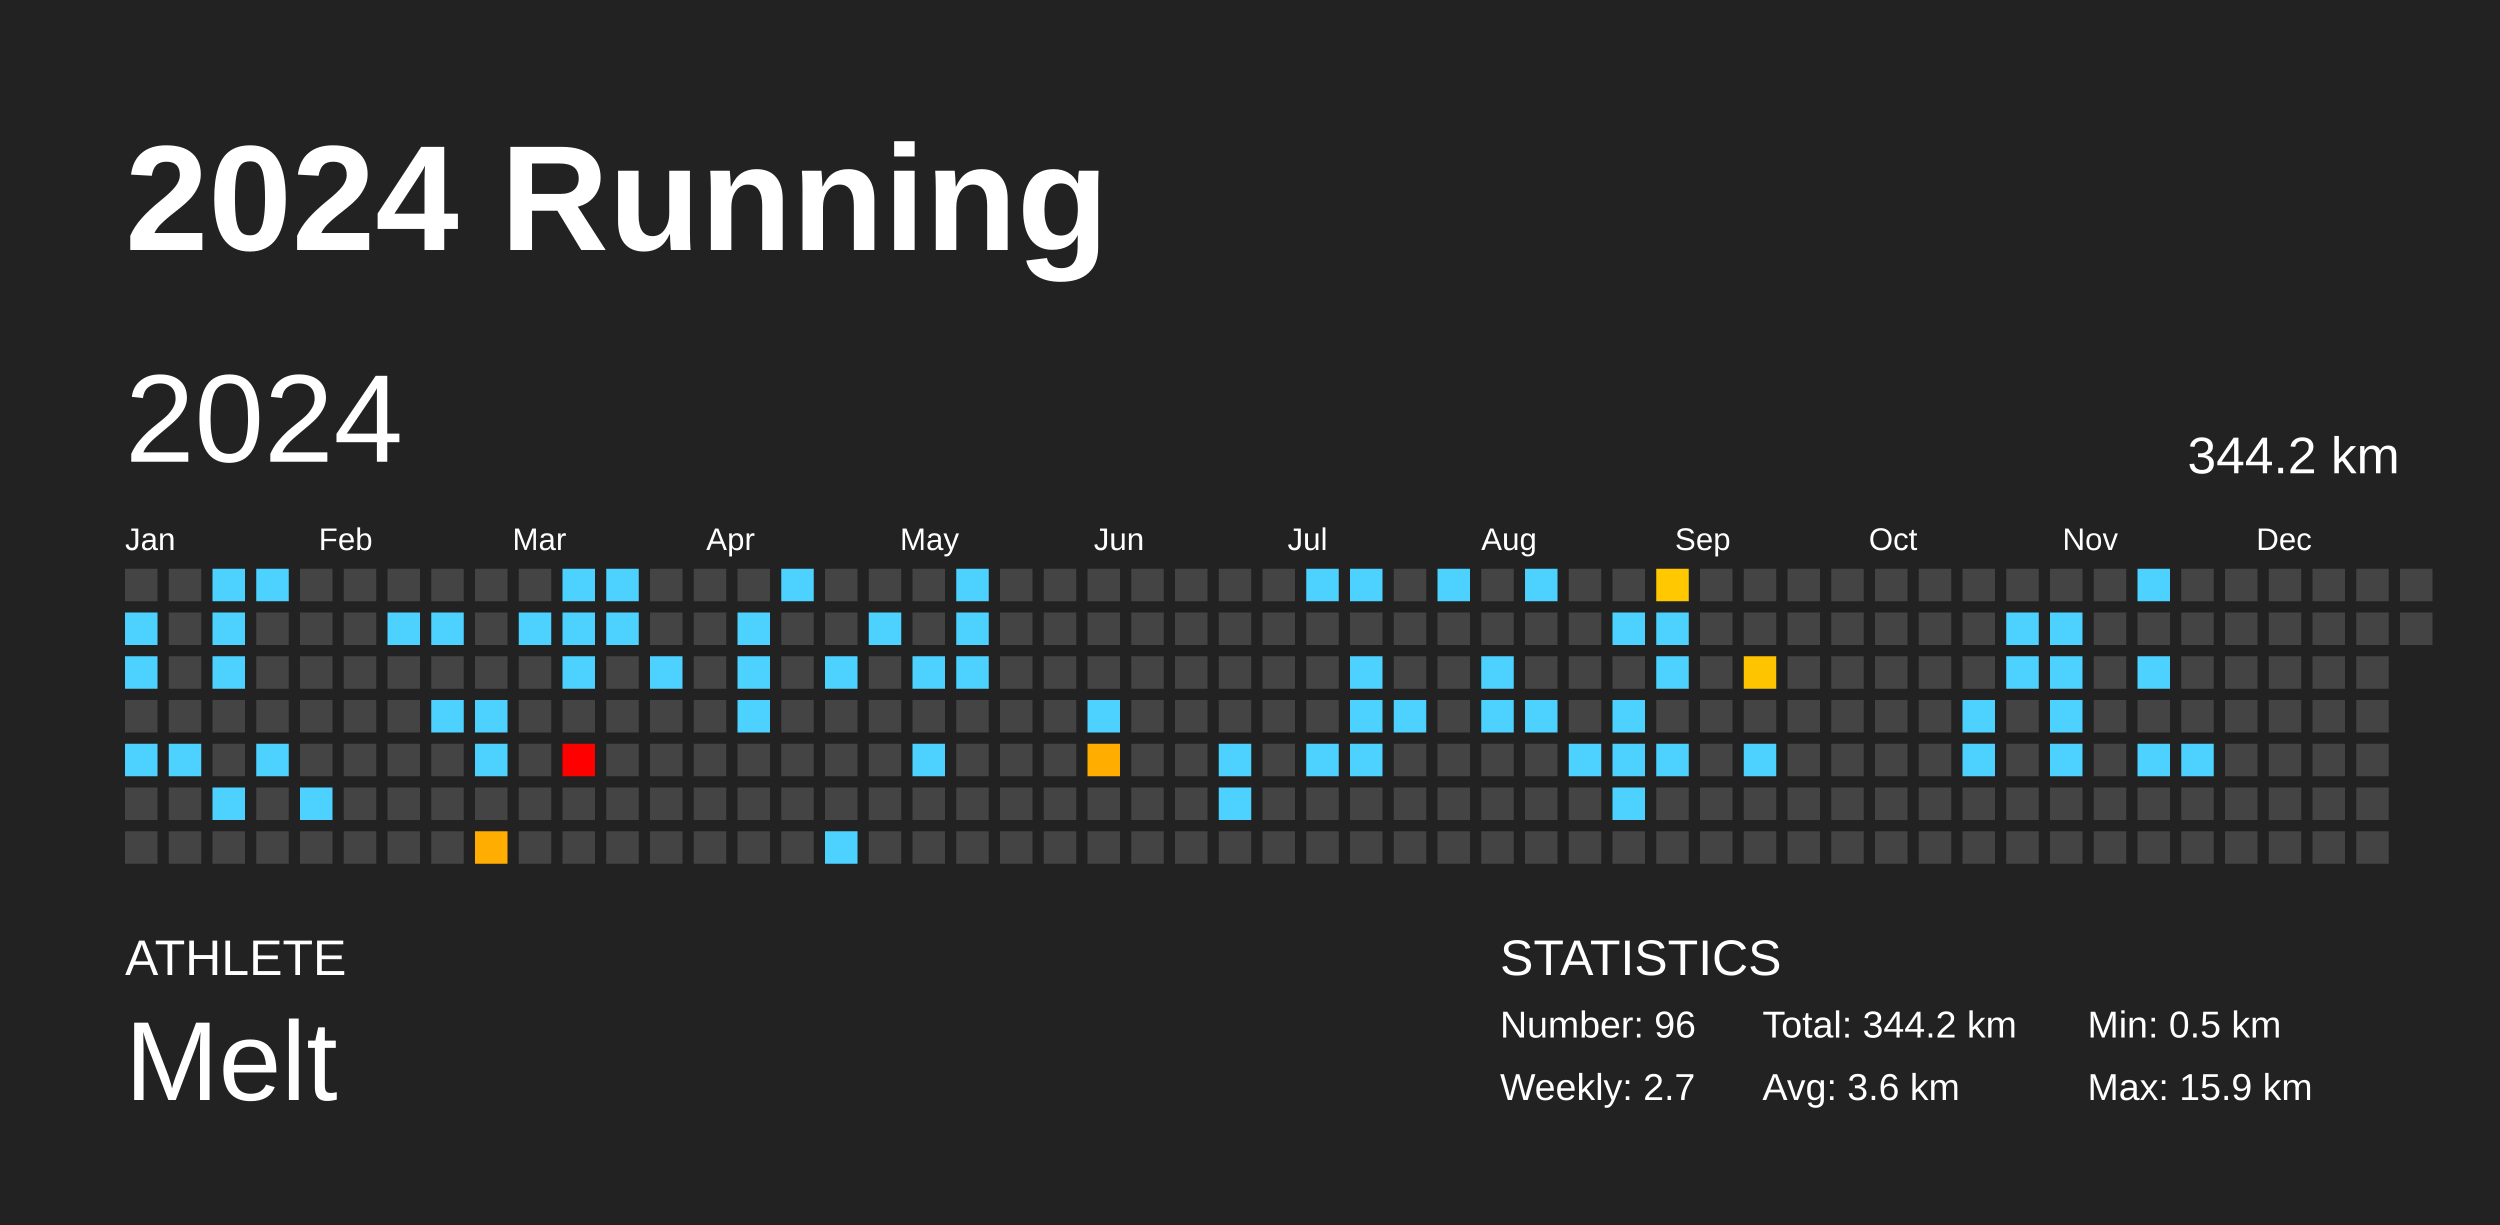
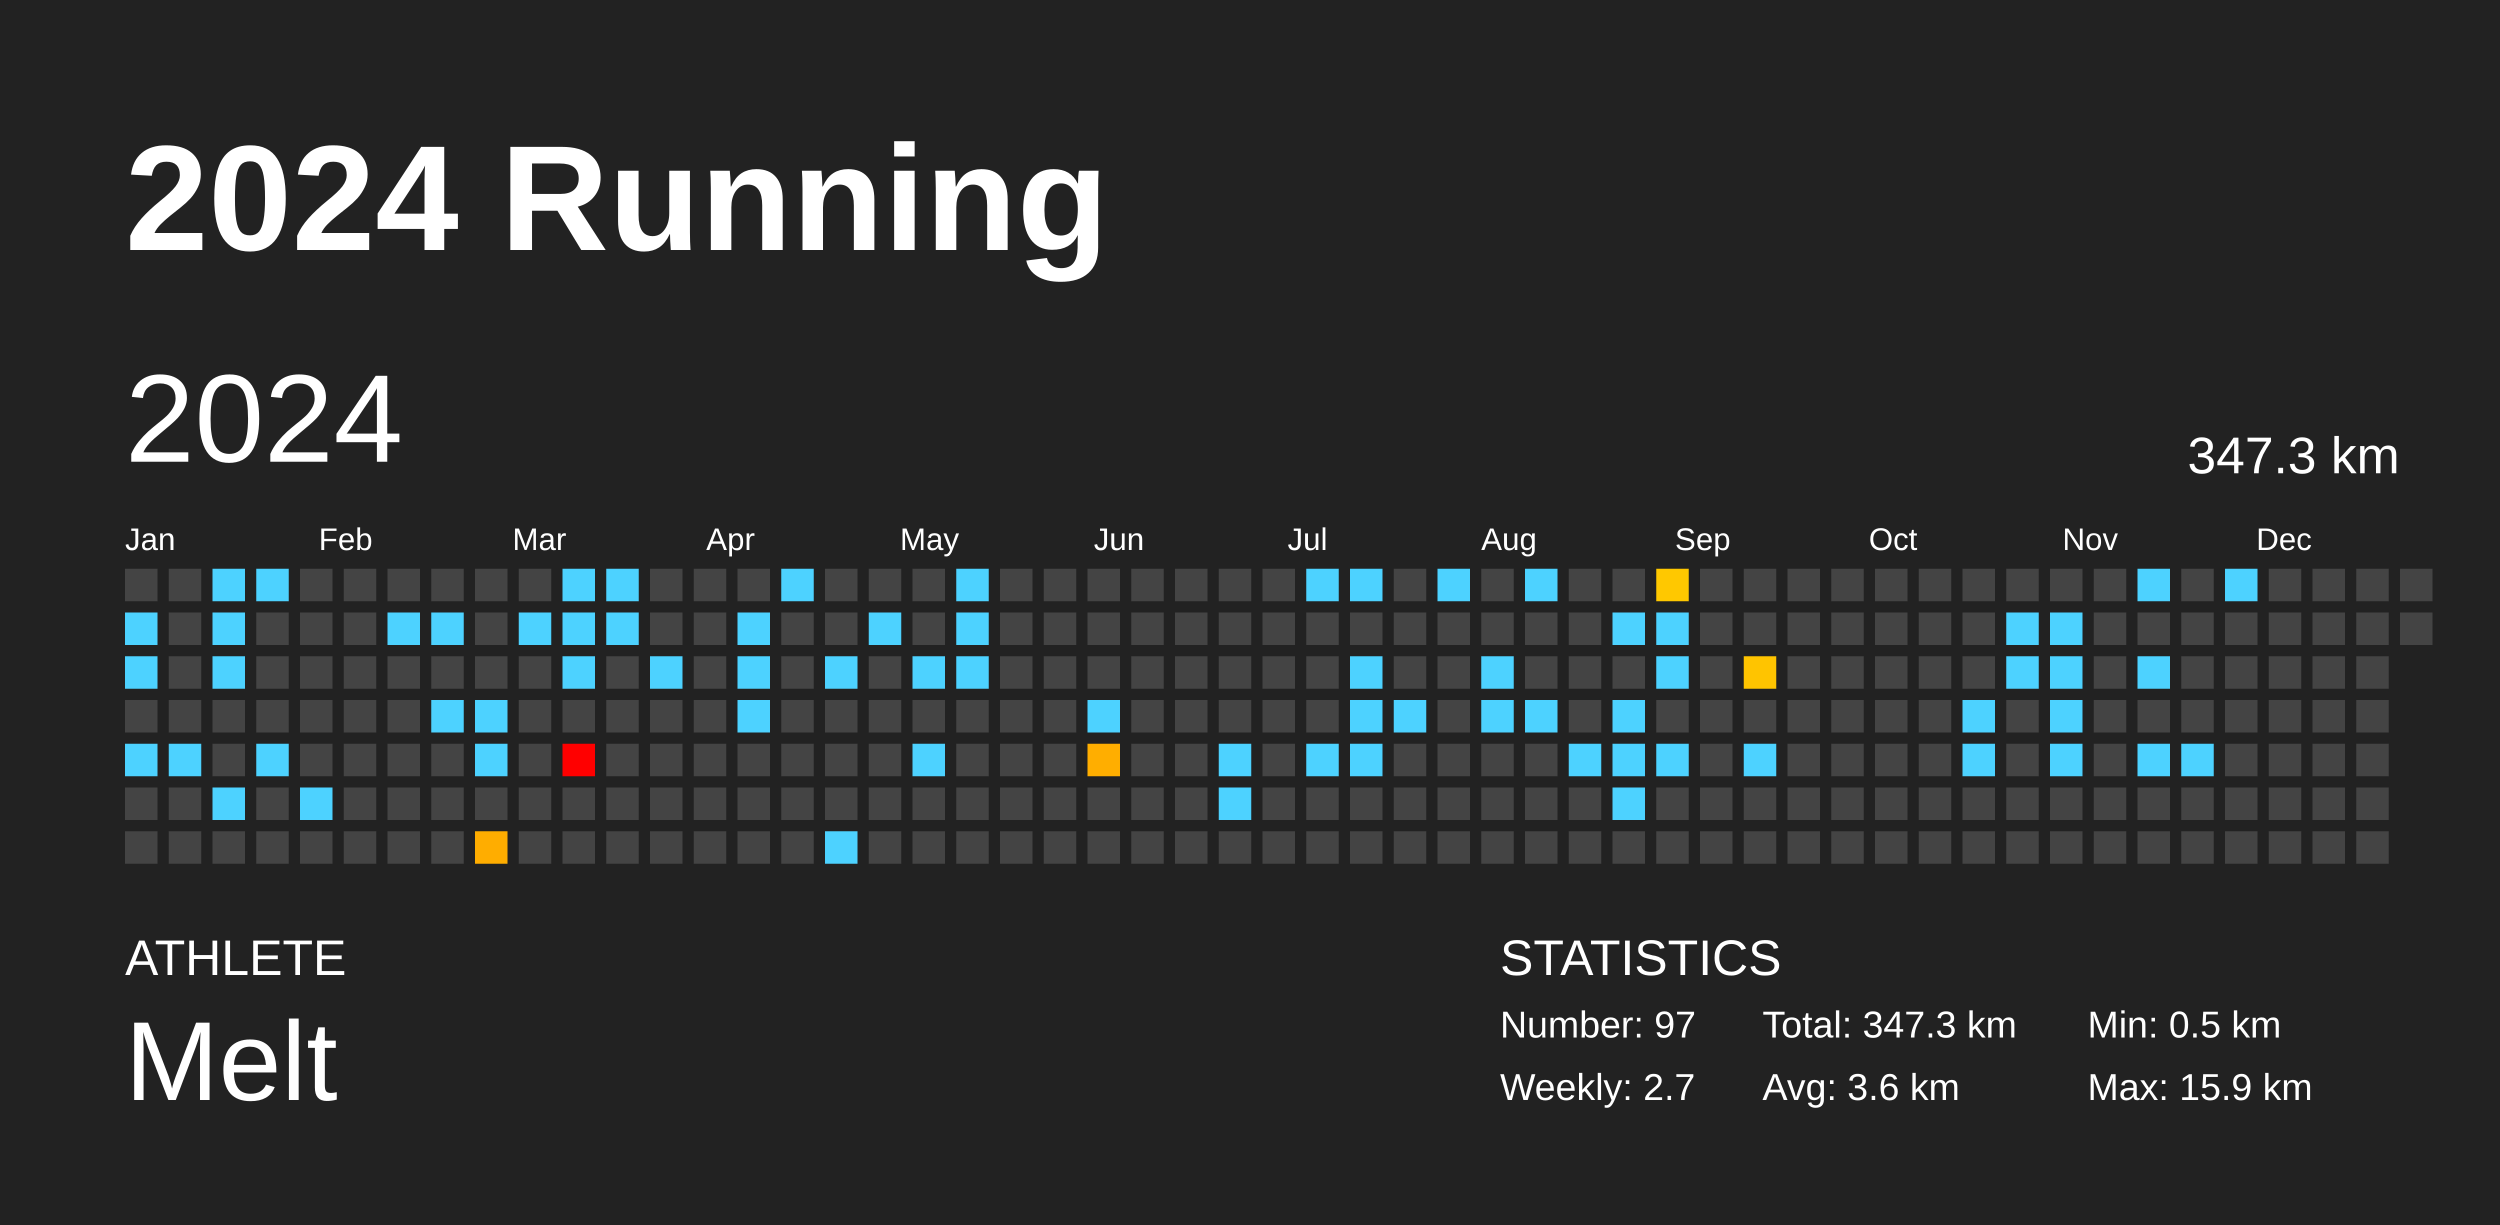
<svg xmlns="http://www.w3.org/2000/svg" baseProfile="full" height="98mm" version="1.1" viewBox="0,0,200,98" width="200mm">
  <defs />
  <rect fill="#222222" height="98" width="200" x="0" y="0" />
  <text fill="#FFFFFF" style="font-size:12px; font-family:Arial; font-weight:bold;" x="10" y="20">2024 Running</text>
  <text fill="#FFFFFF" style="font-size:4px; font-family:Arial" x="10" y="78">ATHLETE</text>
  <text fill="#FFFFFF" style="font-size:9px; font-family:Arial" x="10" y="88">Melt</text>
  <text fill="#FFFFFF" style="font-size:4px; font-family:Arial" x="120" y="78">STATISTICS</text>
-   <text fill="#FFFFFF" style="font-size:3px; font-family:Arial" x="120" y="83">Number: 96</text>
+   <text fill="#FFFFFF" style="font-size:3px; font-family:Arial" x="120" y="83">Number: 97</text>
  <text fill="#FFFFFF" style="font-size:3px; font-family:Arial" x="120" y="88">Weekly: 2.7</text>
-   <text fill="#FFFFFF" style="font-size:3px; font-family:Arial" x="141" y="83">Total: 344.2 km</text>
+   <text fill="#FFFFFF" style="font-size:3px; font-family:Arial" x="141" y="83">Total: 347.3 km</text>
  <text fill="#FFFFFF" style="font-size:3px; font-family:Arial" x="141" y="88">Avg: 3.6 km</text>
  <text fill="#FFFFFF" style="font-size:3px; font-family:Arial" x="167" y="83">Min: 0.5 km</text>
  <text fill="#FFFFFF" style="font-size:3px; font-family:Arial" x="167" y="88">Max: 15.9 km</text>
  <text dominant-baseline="hanging" fill="#FFFFFF" style="font-size:10.0px; font-family:Arial;" x="10" y="30">2024</text>
-   <text dominant-baseline="hanging" fill="#FFFFFF" style="font-size:4.125px; font-family:Arial;" x="175" y="35">344.2 km</text>
+   <text dominant-baseline="hanging" fill="#FFFFFF" style="font-size:4.125px; font-family:Arial;" x="175" y="35">347.3 km</text>
  <text fill="#FFFFFF" style="font-size:2.5px; font-family:Arial" x="10.0" y="44">Jan</text>
  <text fill="#FFFFFF" style="font-size:2.5px; font-family:Arial" x="25.5" y="44">Feb</text>
  <text fill="#FFFFFF" style="font-size:2.5px; font-family:Arial" x="41.0" y="44">Mar</text>
  <text fill="#FFFFFF" style="font-size:2.5px; font-family:Arial" x="56.5" y="44">Apr</text>
  <text fill="#FFFFFF" style="font-size:2.5px; font-family:Arial" x="72.0" y="44">May</text>
  <text fill="#FFFFFF" style="font-size:2.5px; font-family:Arial" x="87.5" y="44">Jun</text>
  <text fill="#FFFFFF" style="font-size:2.5px; font-family:Arial" x="103.0" y="44">Jul</text>
  <text fill="#FFFFFF" style="font-size:2.5px; font-family:Arial" x="118.5" y="44">Aug</text>
  <text fill="#FFFFFF" style="font-size:2.5px; font-family:Arial" x="134.0" y="44">Sep</text>
  <text fill="#FFFFFF" style="font-size:2.5px; font-family:Arial" x="149.5" y="44">Oct</text>
  <text fill="#FFFFFF" style="font-size:2.5px; font-family:Arial" x="165.0" y="44">Nov</text>
  <text fill="#FFFFFF" style="font-size:2.5px; font-family:Arial" x="180.5" y="44">Dec</text>
  <rect fill="#444444" height="2.6" width="2.6" x="10.0" y="45.5" />
  <rect fill="#4dd2ff" height="2.6" width="2.6" x="10.0" y="49.0" />
  <rect fill="#4dd2ff" height="2.6" width="2.6" x="10.0" y="52.5" />
  <rect fill="#444444" height="2.6" width="2.6" x="10.0" y="56.0" />
  <rect fill="#4dd2ff" height="2.6" width="2.6" x="10.0" y="59.5" />
  <rect fill="#444444" height="2.6" width="2.6" x="10.0" y="63.0" />
  <rect fill="#444444" height="2.6" width="2.6" x="10.0" y="66.5" />
  <rect fill="#444444" height="2.6" width="2.6" x="13.5" y="45.5" />
  <rect fill="#444444" height="2.6" width="2.6" x="13.5" y="49.0" />
  <rect fill="#444444" height="2.6" width="2.6" x="13.5" y="52.5" />
  <rect fill="#444444" height="2.6" width="2.6" x="13.5" y="56.0" />
  <rect fill="#4dd2ff" height="2.6" width="2.6" x="13.5" y="59.5" />
  <rect fill="#444444" height="2.6" width="2.6" x="13.5" y="63.0" />
  <rect fill="#444444" height="2.6" width="2.6" x="13.5" y="66.5" />
  <rect fill="#4dd2ff" height="2.6" width="2.6" x="17.0" y="45.5" />
  <rect fill="#4dd2ff" height="2.6" width="2.6" x="17.0" y="49.0" />
  <rect fill="#4dd2ff" height="2.6" width="2.6" x="17.0" y="52.5" />
  <rect fill="#444444" height="2.6" width="2.6" x="17.0" y="56.0" />
  <rect fill="#444444" height="2.6" width="2.6" x="17.0" y="59.5" />
  <rect fill="#4dd2ff" height="2.6" width="2.6" x="17.0" y="63.0" />
  <rect fill="#444444" height="2.6" width="2.6" x="17.0" y="66.5" />
  <rect fill="#4dd2ff" height="2.6" width="2.6" x="20.5" y="45.5" />
  <rect fill="#444444" height="2.6" width="2.6" x="20.5" y="49.0" />
  <rect fill="#444444" height="2.6" width="2.6" x="20.5" y="52.5" />
  <rect fill="#444444" height="2.6" width="2.6" x="20.5" y="56.0" />
  <rect fill="#4dd2ff" height="2.6" width="2.6" x="20.5" y="59.5" />
  <rect fill="#444444" height="2.6" width="2.6" x="20.5" y="63.0" />
  <rect fill="#444444" height="2.6" width="2.6" x="20.5" y="66.5" />
  <rect fill="#444444" height="2.6" width="2.6" x="24.0" y="45.5" />
  <rect fill="#444444" height="2.6" width="2.6" x="24.0" y="49.0" />
  <rect fill="#444444" height="2.6" width="2.6" x="24.0" y="52.5" />
  <rect fill="#444444" height="2.6" width="2.6" x="24.0" y="56.0" />
  <rect fill="#444444" height="2.6" width="2.6" x="24.0" y="59.5" />
  <rect fill="#4dd2ff" height="2.6" width="2.6" x="24.0" y="63.0" />
  <rect fill="#444444" height="2.6" width="2.6" x="24.0" y="66.5" />
  <rect fill="#444444" height="2.6" width="2.6" x="27.5" y="45.5" />
  <rect fill="#444444" height="2.6" width="2.6" x="27.5" y="49.0" />
  <rect fill="#444444" height="2.6" width="2.6" x="27.5" y="52.5" />
  <rect fill="#444444" height="2.6" width="2.6" x="27.5" y="56.0" />
  <rect fill="#444444" height="2.6" width="2.6" x="27.5" y="59.5" />
  <rect fill="#444444" height="2.6" width="2.6" x="27.5" y="63.0" />
  <rect fill="#444444" height="2.6" width="2.6" x="27.5" y="66.5" />
  <rect fill="#444444" height="2.6" width="2.6" x="31.0" y="45.5" />
  <rect fill="#4dd2ff" height="2.6" width="2.6" x="31.0" y="49.0" />
  <rect fill="#444444" height="2.6" width="2.6" x="31.0" y="52.5" />
  <rect fill="#444444" height="2.6" width="2.6" x="31.0" y="56.0" />
  <rect fill="#444444" height="2.6" width="2.6" x="31.0" y="59.5" />
  <rect fill="#444444" height="2.6" width="2.6" x="31.0" y="63.0" />
  <rect fill="#444444" height="2.6" width="2.6" x="31.0" y="66.5" />
  <rect fill="#444444" height="2.6" width="2.6" x="34.5" y="45.5" />
  <rect fill="#4dd2ff" height="2.6" width="2.6" x="34.5" y="49.0" />
  <rect fill="#444444" height="2.6" width="2.6" x="34.5" y="52.5" />
  <rect fill="#4dd2ff" height="2.6" width="2.6" x="34.5" y="56.0" />
  <rect fill="#444444" height="2.6" width="2.6" x="34.5" y="59.5" />
  <rect fill="#444444" height="2.6" width="2.6" x="34.5" y="63.0" />
  <rect fill="#444444" height="2.6" width="2.6" x="34.5" y="66.5" />
  <rect fill="#444444" height="2.6" width="2.6" x="38.0" y="45.5" />
  <rect fill="#444444" height="2.6" width="2.6" x="38.0" y="49.0" />
  <rect fill="#444444" height="2.6" width="2.6" x="38.0" y="52.5" />
  <rect fill="#4dd2ff" height="2.6" width="2.6" x="38.0" y="56.0" />
  <rect fill="#4dd2ff" height="2.6" width="2.6" x="38.0" y="59.5" />
  <rect fill="#444444" height="2.6" width="2.6" x="38.0" y="63.0" />
  <rect fill="#ffad00" height="2.6" width="2.6" x="38.0" y="66.5" />
  <rect fill="#444444" height="2.6" width="2.6" x="41.5" y="45.5" />
  <rect fill="#4dd2ff" height="2.6" width="2.6" x="41.5" y="49.0" />
  <rect fill="#444444" height="2.6" width="2.6" x="41.5" y="52.5" />
  <rect fill="#444444" height="2.6" width="2.6" x="41.5" y="56.0" />
  <rect fill="#444444" height="2.6" width="2.6" x="41.5" y="59.5" />
  <rect fill="#444444" height="2.6" width="2.6" x="41.5" y="63.0" />
  <rect fill="#444444" height="2.6" width="2.6" x="41.5" y="66.5" />
  <rect fill="#4dd2ff" height="2.6" width="2.6" x="45.0" y="45.5" />
  <rect fill="#4dd2ff" height="2.6" width="2.6" x="45.0" y="49.0" />
  <rect fill="#4dd2ff" height="2.6" width="2.6" x="45.0" y="52.5" />
  <rect fill="#444444" height="2.6" width="2.6" x="45.0" y="56.0" />
  <rect fill="red" height="2.6" width="2.6" x="45.0" y="59.5" />
  <rect fill="#444444" height="2.6" width="2.6" x="45.0" y="63.0" />
  <rect fill="#444444" height="2.6" width="2.6" x="45.0" y="66.5" />
  <rect fill="#4dd2ff" height="2.6" width="2.6" x="48.5" y="45.5" />
  <rect fill="#4dd2ff" height="2.6" width="2.6" x="48.5" y="49.0" />
  <rect fill="#444444" height="2.6" width="2.6" x="48.5" y="52.5" />
  <rect fill="#444444" height="2.6" width="2.6" x="48.5" y="56.0" />
  <rect fill="#444444" height="2.6" width="2.6" x="48.5" y="59.5" />
  <rect fill="#444444" height="2.6" width="2.6" x="48.5" y="63.0" />
  <rect fill="#444444" height="2.6" width="2.6" x="48.5" y="66.5" />
  <rect fill="#444444" height="2.6" width="2.6" x="52.0" y="45.5" />
  <rect fill="#444444" height="2.6" width="2.6" x="52.0" y="49.0" />
  <rect fill="#4dd2ff" height="2.6" width="2.6" x="52.0" y="52.5" />
  <rect fill="#444444" height="2.6" width="2.6" x="52.0" y="56.0" />
  <rect fill="#444444" height="2.6" width="2.6" x="52.0" y="59.5" />
  <rect fill="#444444" height="2.6" width="2.6" x="52.0" y="63.0" />
  <rect fill="#444444" height="2.6" width="2.6" x="52.0" y="66.5" />
  <rect fill="#444444" height="2.6" width="2.6" x="55.5" y="45.5" />
  <rect fill="#444444" height="2.6" width="2.6" x="55.5" y="49.0" />
  <rect fill="#444444" height="2.6" width="2.6" x="55.5" y="52.5" />
  <rect fill="#444444" height="2.6" width="2.6" x="55.5" y="56.0" />
  <rect fill="#444444" height="2.6" width="2.6" x="55.5" y="59.5" />
  <rect fill="#444444" height="2.6" width="2.6" x="55.5" y="63.0" />
  <rect fill="#444444" height="2.6" width="2.6" x="55.5" y="66.5" />
  <rect fill="#444444" height="2.6" width="2.6" x="59.0" y="45.5" />
  <rect fill="#4dd2ff" height="2.6" width="2.6" x="59.0" y="49.0" />
  <rect fill="#4dd2ff" height="2.6" width="2.6" x="59.0" y="52.5" />
  <rect fill="#4dd2ff" height="2.6" width="2.6" x="59.0" y="56.0" />
  <rect fill="#444444" height="2.6" width="2.6" x="59.0" y="59.5" />
  <rect fill="#444444" height="2.6" width="2.6" x="59.0" y="63.0" />
  <rect fill="#444444" height="2.6" width="2.6" x="59.0" y="66.5" />
  <rect fill="#4dd2ff" height="2.6" width="2.6" x="62.5" y="45.5" />
  <rect fill="#444444" height="2.6" width="2.6" x="62.5" y="49.0" />
  <rect fill="#444444" height="2.6" width="2.6" x="62.5" y="52.5" />
  <rect fill="#444444" height="2.6" width="2.6" x="62.5" y="56.0" />
  <rect fill="#444444" height="2.6" width="2.6" x="62.5" y="59.5" />
  <rect fill="#444444" height="2.6" width="2.6" x="62.5" y="63.0" />
  <rect fill="#444444" height="2.6" width="2.6" x="62.5" y="66.5" />
  <rect fill="#444444" height="2.6" width="2.6" x="66.0" y="45.5" />
  <rect fill="#444444" height="2.6" width="2.6" x="66.0" y="49.0" />
  <rect fill="#4dd2ff" height="2.6" width="2.6" x="66.0" y="52.5" />
  <rect fill="#444444" height="2.6" width="2.6" x="66.0" y="56.0" />
  <rect fill="#444444" height="2.6" width="2.6" x="66.0" y="59.5" />
  <rect fill="#444444" height="2.6" width="2.6" x="66.0" y="63.0" />
  <rect fill="#4dd2ff" height="2.6" width="2.6" x="66.0" y="66.5" />
  <rect fill="#444444" height="2.6" width="2.6" x="69.5" y="45.5" />
  <rect fill="#4dd2ff" height="2.6" width="2.6" x="69.5" y="49.0" />
  <rect fill="#444444" height="2.6" width="2.6" x="69.5" y="52.5" />
  <rect fill="#444444" height="2.6" width="2.6" x="69.5" y="56.0" />
  <rect fill="#444444" height="2.6" width="2.6" x="69.5" y="59.5" />
  <rect fill="#444444" height="2.6" width="2.6" x="69.5" y="63.0" />
  <rect fill="#444444" height="2.6" width="2.6" x="69.5" y="66.5" />
  <rect fill="#444444" height="2.6" width="2.6" x="73.0" y="45.5" />
  <rect fill="#444444" height="2.6" width="2.6" x="73.0" y="49.0" />
  <rect fill="#4dd2ff" height="2.6" width="2.6" x="73.0" y="52.5" />
  <rect fill="#444444" height="2.6" width="2.6" x="73.0" y="56.0" />
  <rect fill="#4dd2ff" height="2.6" width="2.6" x="73.0" y="59.5" />
  <rect fill="#444444" height="2.6" width="2.6" x="73.0" y="63.0" />
  <rect fill="#444444" height="2.6" width="2.6" x="73.0" y="66.5" />
  <rect fill="#4dd2ff" height="2.6" width="2.6" x="76.5" y="45.5" />
  <rect fill="#4dd2ff" height="2.6" width="2.6" x="76.5" y="49.0" />
  <rect fill="#4dd2ff" height="2.6" width="2.6" x="76.5" y="52.5" />
  <rect fill="#444444" height="2.6" width="2.6" x="76.5" y="56.0" />
  <rect fill="#444444" height="2.6" width="2.6" x="76.5" y="59.5" />
  <rect fill="#444444" height="2.6" width="2.6" x="76.5" y="63.0" />
  <rect fill="#444444" height="2.6" width="2.6" x="76.5" y="66.5" />
  <rect fill="#444444" height="2.6" width="2.6" x="80.0" y="45.5" />
  <rect fill="#444444" height="2.6" width="2.6" x="80.0" y="49.0" />
  <rect fill="#444444" height="2.6" width="2.6" x="80.0" y="52.5" />
  <rect fill="#444444" height="2.6" width="2.6" x="80.0" y="56.0" />
  <rect fill="#444444" height="2.6" width="2.6" x="80.0" y="59.5" />
  <rect fill="#444444" height="2.6" width="2.6" x="80.0" y="63.0" />
  <rect fill="#444444" height="2.6" width="2.6" x="80.0" y="66.5" />
  <rect fill="#444444" height="2.6" width="2.6" x="83.5" y="45.5" />
  <rect fill="#444444" height="2.6" width="2.6" x="83.5" y="49.0" />
  <rect fill="#444444" height="2.6" width="2.6" x="83.5" y="52.5" />
  <rect fill="#444444" height="2.6" width="2.6" x="83.5" y="56.0" />
  <rect fill="#444444" height="2.6" width="2.6" x="83.5" y="59.5" />
  <rect fill="#444444" height="2.6" width="2.6" x="83.5" y="63.0" />
  <rect fill="#444444" height="2.6" width="2.6" x="83.5" y="66.5" />
  <rect fill="#444444" height="2.6" width="2.6" x="87.0" y="45.5" />
  <rect fill="#444444" height="2.6" width="2.6" x="87.0" y="49.0" />
  <rect fill="#444444" height="2.6" width="2.6" x="87.0" y="52.5" />
  <rect fill="#4dd2ff" height="2.6" width="2.6" x="87.0" y="56.0" />
  <rect fill="#ffae00" height="2.6" width="2.6" x="87.0" y="59.5" />
  <rect fill="#444444" height="2.6" width="2.6" x="87.0" y="63.0" />
  <rect fill="#444444" height="2.6" width="2.6" x="87.0" y="66.5" />
  <rect fill="#444444" height="2.6" width="2.6" x="90.5" y="45.5" />
  <rect fill="#444444" height="2.6" width="2.6" x="90.5" y="49.0" />
  <rect fill="#444444" height="2.6" width="2.6" x="90.5" y="52.5" />
  <rect fill="#444444" height="2.6" width="2.6" x="90.5" y="56.0" />
  <rect fill="#444444" height="2.6" width="2.6" x="90.5" y="59.5" />
  <rect fill="#444444" height="2.6" width="2.6" x="90.5" y="63.0" />
  <rect fill="#444444" height="2.6" width="2.6" x="90.5" y="66.5" />
  <rect fill="#444444" height="2.6" width="2.6" x="94.0" y="45.5" />
  <rect fill="#444444" height="2.6" width="2.6" x="94.0" y="49.0" />
  <rect fill="#444444" height="2.6" width="2.6" x="94.0" y="52.5" />
  <rect fill="#444444" height="2.6" width="2.6" x="94.0" y="56.0" />
  <rect fill="#444444" height="2.6" width="2.6" x="94.0" y="59.5" />
  <rect fill="#444444" height="2.6" width="2.6" x="94.0" y="63.0" />
  <rect fill="#444444" height="2.6" width="2.6" x="94.0" y="66.5" />
  <rect fill="#444444" height="2.6" width="2.6" x="97.5" y="45.5" />
  <rect fill="#444444" height="2.6" width="2.6" x="97.5" y="49.0" />
  <rect fill="#444444" height="2.6" width="2.6" x="97.5" y="52.5" />
  <rect fill="#444444" height="2.6" width="2.6" x="97.5" y="56.0" />
  <rect fill="#4dd2ff" height="2.6" width="2.6" x="97.5" y="59.5" />
  <rect fill="#4dd2ff" height="2.6" width="2.6" x="97.5" y="63.0" />
  <rect fill="#444444" height="2.6" width="2.6" x="97.5" y="66.5" />
  <rect fill="#444444" height="2.6" width="2.6" x="101.0" y="45.5" />
  <rect fill="#444444" height="2.6" width="2.6" x="101.0" y="49.0" />
  <rect fill="#444444" height="2.6" width="2.6" x="101.0" y="52.5" />
  <rect fill="#444444" height="2.6" width="2.6" x="101.0" y="56.0" />
  <rect fill="#444444" height="2.6" width="2.6" x="101.0" y="59.5" />
  <rect fill="#444444" height="2.6" width="2.6" x="101.0" y="63.0" />
  <rect fill="#444444" height="2.6" width="2.6" x="101.0" y="66.5" />
  <rect fill="#4dd2ff" height="2.6" width="2.6" x="104.5" y="45.5" />
  <rect fill="#444444" height="2.6" width="2.6" x="104.5" y="49.0" />
  <rect fill="#444444" height="2.6" width="2.6" x="104.5" y="52.5" />
  <rect fill="#444444" height="2.6" width="2.6" x="104.5" y="56.0" />
  <rect fill="#4dd2ff" height="2.6" width="2.6" x="104.5" y="59.5" />
  <rect fill="#444444" height="2.6" width="2.6" x="104.5" y="63.0" />
  <rect fill="#444444" height="2.6" width="2.6" x="104.5" y="66.5" />
  <rect fill="#4dd2ff" height="2.6" width="2.6" x="108.0" y="45.5" />
  <rect fill="#444444" height="2.6" width="2.6" x="108.0" y="49.0" />
  <rect fill="#4dd2ff" height="2.6" width="2.6" x="108.0" y="52.5" />
  <rect fill="#4dd2ff" height="2.6" width="2.6" x="108.0" y="56.0" />
  <rect fill="#4dd2ff" height="2.6" width="2.6" x="108.0" y="59.5" />
  <rect fill="#444444" height="2.6" width="2.6" x="108.0" y="63.0" />
  <rect fill="#444444" height="2.6" width="2.6" x="108.0" y="66.5" />
  <rect fill="#444444" height="2.6" width="2.6" x="111.5" y="45.5" />
  <rect fill="#444444" height="2.6" width="2.6" x="111.5" y="49.0" />
  <rect fill="#444444" height="2.6" width="2.6" x="111.5" y="52.5" />
  <rect fill="#4dd2ff" height="2.6" width="2.6" x="111.5" y="56.0" />
  <rect fill="#444444" height="2.6" width="2.6" x="111.5" y="59.5" />
  <rect fill="#444444" height="2.6" width="2.6" x="111.5" y="63.0" />
  <rect fill="#444444" height="2.6" width="2.6" x="111.5" y="66.5" />
  <rect fill="#4dd2ff" height="2.6" width="2.6" x="115.0" y="45.5" />
  <rect fill="#444444" height="2.6" width="2.6" x="115.0" y="49.0" />
  <rect fill="#444444" height="2.6" width="2.6" x="115.0" y="52.5" />
  <rect fill="#444444" height="2.6" width="2.6" x="115.0" y="56.0" />
  <rect fill="#444444" height="2.6" width="2.6" x="115.0" y="59.5" />
  <rect fill="#444444" height="2.6" width="2.6" x="115.0" y="63.0" />
  <rect fill="#444444" height="2.6" width="2.6" x="115.0" y="66.5" />
  <rect fill="#444444" height="2.6" width="2.6" x="118.5" y="45.5" />
  <rect fill="#444444" height="2.6" width="2.6" x="118.5" y="49.0" />
  <rect fill="#4dd2ff" height="2.6" width="2.6" x="118.5" y="52.5" />
  <rect fill="#4dd2ff" height="2.6" width="2.6" x="118.5" y="56.0" />
  <rect fill="#444444" height="2.6" width="2.6" x="118.5" y="59.5" />
  <rect fill="#444444" height="2.6" width="2.6" x="118.5" y="63.0" />
  <rect fill="#444444" height="2.6" width="2.6" x="118.5" y="66.5" />
  <rect fill="#4dd2ff" height="2.6" width="2.6" x="122.0" y="45.5" />
  <rect fill="#444444" height="2.6" width="2.6" x="122.0" y="49.0" />
  <rect fill="#444444" height="2.6" width="2.6" x="122.0" y="52.5" />
  <rect fill="#4dd2ff" height="2.6" width="2.6" x="122.0" y="56.0" />
  <rect fill="#444444" height="2.6" width="2.6" x="122.0" y="59.5" />
  <rect fill="#444444" height="2.6" width="2.6" x="122.0" y="63.0" />
  <rect fill="#444444" height="2.6" width="2.6" x="122.0" y="66.5" />
  <rect fill="#444444" height="2.6" width="2.6" x="125.5" y="45.5" />
  <rect fill="#444444" height="2.6" width="2.6" x="125.5" y="49.0" />
  <rect fill="#444444" height="2.6" width="2.6" x="125.5" y="52.5" />
  <rect fill="#444444" height="2.6" width="2.6" x="125.5" y="56.0" />
  <rect fill="#4dd2ff" height="2.6" width="2.6" x="125.5" y="59.5" />
  <rect fill="#444444" height="2.6" width="2.6" x="125.5" y="63.0" />
  <rect fill="#444444" height="2.6" width="2.6" x="125.5" y="66.5" />
  <rect fill="#444444" height="2.6" width="2.6" x="129.0" y="45.5" />
  <rect fill="#4dd2ff" height="2.6" width="2.6" x="129.0" y="49.0" />
  <rect fill="#444444" height="2.6" width="2.6" x="129.0" y="52.5" />
  <rect fill="#4dd2ff" height="2.6" width="2.6" x="129.0" y="56.0" />
  <rect fill="#4dd2ff" height="2.6" width="2.6" x="129.0" y="59.5" />
  <rect fill="#4dd2ff" height="2.6" width="2.6" x="129.0" y="63.0" />
  <rect fill="#444444" height="2.6" width="2.6" x="129.0" y="66.5" />
  <rect fill="#ffc800" height="2.6" width="2.6" x="132.5" y="45.5" />
  <rect fill="#4dd2ff" height="2.6" width="2.6" x="132.5" y="49.0" />
  <rect fill="#4dd2ff" height="2.6" width="2.6" x="132.5" y="52.5" />
  <rect fill="#444444" height="2.6" width="2.6" x="132.5" y="56.0" />
  <rect fill="#4dd2ff" height="2.6" width="2.6" x="132.5" y="59.5" />
  <rect fill="#444444" height="2.6" width="2.6" x="132.5" y="63.0" />
  <rect fill="#444444" height="2.6" width="2.6" x="132.5" y="66.5" />
  <rect fill="#444444" height="2.6" width="2.6" x="136.0" y="45.5" />
  <rect fill="#444444" height="2.6" width="2.6" x="136.0" y="49.0" />
  <rect fill="#444444" height="2.6" width="2.6" x="136.0" y="52.5" />
  <rect fill="#444444" height="2.6" width="2.6" x="136.0" y="56.0" />
  <rect fill="#444444" height="2.6" width="2.6" x="136.0" y="59.5" />
  <rect fill="#444444" height="2.6" width="2.6" x="136.0" y="63.0" />
  <rect fill="#444444" height="2.6" width="2.6" x="136.0" y="66.5" />
  <rect fill="#444444" height="2.6" width="2.6" x="139.5" y="45.5" />
  <rect fill="#444444" height="2.6" width="2.6" x="139.5" y="49.0" />
  <rect fill="#ffc400" height="2.6" width="2.6" x="139.5" y="52.5" />
  <rect fill="#444444" height="2.6" width="2.6" x="139.5" y="56.0" />
  <rect fill="#4dd2ff" height="2.6" width="2.6" x="139.5" y="59.5" />
  <rect fill="#444444" height="2.6" width="2.6" x="139.5" y="63.0" />
  <rect fill="#444444" height="2.6" width="2.6" x="139.5" y="66.5" />
  <rect fill="#444444" height="2.6" width="2.6" x="143.0" y="45.5" />
  <rect fill="#444444" height="2.6" width="2.6" x="143.0" y="49.0" />
  <rect fill="#444444" height="2.6" width="2.6" x="143.0" y="52.5" />
  <rect fill="#444444" height="2.6" width="2.6" x="143.0" y="56.0" />
  <rect fill="#444444" height="2.6" width="2.6" x="143.0" y="59.5" />
  <rect fill="#444444" height="2.6" width="2.6" x="143.0" y="63.0" />
  <rect fill="#444444" height="2.6" width="2.6" x="143.0" y="66.5" />
  <rect fill="#444444" height="2.6" width="2.6" x="146.5" y="45.5" />
  <rect fill="#444444" height="2.6" width="2.6" x="146.5" y="49.0" />
  <rect fill="#444444" height="2.6" width="2.6" x="146.5" y="52.5" />
  <rect fill="#444444" height="2.6" width="2.6" x="146.5" y="56.0" />
  <rect fill="#444444" height="2.6" width="2.6" x="146.5" y="59.5" />
  <rect fill="#444444" height="2.6" width="2.6" x="146.5" y="63.0" />
  <rect fill="#444444" height="2.6" width="2.6" x="146.5" y="66.5" />
  <rect fill="#444444" height="2.6" width="2.6" x="150.0" y="45.5" />
  <rect fill="#444444" height="2.6" width="2.6" x="150.0" y="49.0" />
  <rect fill="#444444" height="2.6" width="2.6" x="150.0" y="52.5" />
  <rect fill="#444444" height="2.6" width="2.6" x="150.0" y="56.0" />
  <rect fill="#444444" height="2.6" width="2.6" x="150.0" y="59.5" />
  <rect fill="#444444" height="2.6" width="2.6" x="150.0" y="63.0" />
  <rect fill="#444444" height="2.6" width="2.6" x="150.0" y="66.5" />
  <rect fill="#444444" height="2.6" width="2.6" x="153.5" y="45.5" />
  <rect fill="#444444" height="2.6" width="2.6" x="153.5" y="49.0" />
  <rect fill="#444444" height="2.6" width="2.6" x="153.5" y="52.5" />
  <rect fill="#444444" height="2.6" width="2.6" x="153.5" y="56.0" />
  <rect fill="#444444" height="2.6" width="2.6" x="153.5" y="59.5" />
  <rect fill="#444444" height="2.6" width="2.6" x="153.5" y="63.0" />
  <rect fill="#444444" height="2.6" width="2.6" x="153.5" y="66.5" />
  <rect fill="#444444" height="2.6" width="2.6" x="157.0" y="45.5" />
  <rect fill="#444444" height="2.6" width="2.6" x="157.0" y="49.0" />
  <rect fill="#444444" height="2.6" width="2.6" x="157.0" y="52.5" />
  <rect fill="#4dd2ff" height="2.6" width="2.6" x="157.0" y="56.0" />
  <rect fill="#4dd2ff" height="2.6" width="2.6" x="157.0" y="59.5" />
  <rect fill="#444444" height="2.6" width="2.6" x="157.0" y="63.0" />
  <rect fill="#444444" height="2.6" width="2.6" x="157.0" y="66.5" />
  <rect fill="#444444" height="2.6" width="2.6" x="160.5" y="45.5" />
  <rect fill="#4dd2ff" height="2.6" width="2.6" x="160.5" y="49.0" />
  <rect fill="#4dd2ff" height="2.6" width="2.6" x="160.5" y="52.5" />
  <rect fill="#444444" height="2.6" width="2.6" x="160.5" y="56.0" />
  <rect fill="#444444" height="2.6" width="2.6" x="160.5" y="59.5" />
  <rect fill="#444444" height="2.6" width="2.6" x="160.5" y="63.0" />
  <rect fill="#444444" height="2.6" width="2.6" x="160.5" y="66.5" />
  <rect fill="#444444" height="2.6" width="2.6" x="164.0" y="45.5" />
  <rect fill="#4dd2ff" height="2.6" width="2.6" x="164.0" y="49.0" />
  <rect fill="#4dd2ff" height="2.6" width="2.6" x="164.0" y="52.5" />
  <rect fill="#4dd2ff" height="2.6" width="2.6" x="164.0" y="56.0" />
  <rect fill="#4dd2ff" height="2.6" width="2.6" x="164.0" y="59.5" />
  <rect fill="#444444" height="2.6" width="2.6" x="164.0" y="63.0" />
  <rect fill="#444444" height="2.6" width="2.6" x="164.0" y="66.5" />
  <rect fill="#444444" height="2.6" width="2.6" x="167.5" y="45.5" />
  <rect fill="#444444" height="2.6" width="2.6" x="167.5" y="49.0" />
  <rect fill="#444444" height="2.6" width="2.6" x="167.5" y="52.5" />
  <rect fill="#444444" height="2.6" width="2.6" x="167.5" y="56.0" />
  <rect fill="#444444" height="2.6" width="2.6" x="167.5" y="59.5" />
  <rect fill="#444444" height="2.6" width="2.6" x="167.5" y="63.0" />
  <rect fill="#444444" height="2.6" width="2.6" x="167.5" y="66.5" />
  <rect fill="#4dd2ff" height="2.6" width="2.6" x="171.0" y="45.5" />
  <rect fill="#444444" height="2.6" width="2.6" x="171.0" y="49.0" />
  <rect fill="#4dd2ff" height="2.6" width="2.6" x="171.0" y="52.5" />
  <rect fill="#444444" height="2.6" width="2.6" x="171.0" y="56.0" />
  <rect fill="#4dd2ff" height="2.6" width="2.6" x="171.0" y="59.5" />
  <rect fill="#444444" height="2.6" width="2.6" x="171.0" y="63.0" />
  <rect fill="#444444" height="2.6" width="2.6" x="171.0" y="66.5" />
  <rect fill="#444444" height="2.6" width="2.6" x="174.5" y="45.5" />
  <rect fill="#444444" height="2.6" width="2.6" x="174.5" y="49.0" />
  <rect fill="#444444" height="2.6" width="2.6" x="174.5" y="52.5" />
  <rect fill="#444444" height="2.6" width="2.6" x="174.5" y="56.0" />
  <rect fill="#4dd2ff" height="2.6" width="2.6" x="174.5" y="59.5" />
  <rect fill="#444444" height="2.6" width="2.6" x="174.5" y="63.0" />
  <rect fill="#444444" height="2.6" width="2.6" x="174.5" y="66.5" />
-   <rect fill="#444444" height="2.6" width="2.6" x="178.0" y="45.5" />
+   <rect fill="#4dd2ff" height="2.6" width="2.6" x="178.0" y="45.5" />
  <rect fill="#444444" height="2.6" width="2.6" x="178.0" y="49.0" />
  <rect fill="#444444" height="2.6" width="2.6" x="178.0" y="52.5" />
  <rect fill="#444444" height="2.6" width="2.6" x="178.0" y="56.0" />
  <rect fill="#444444" height="2.6" width="2.6" x="178.0" y="59.5" />
  <rect fill="#444444" height="2.6" width="2.6" x="178.0" y="63.0" />
  <rect fill="#444444" height="2.6" width="2.6" x="178.0" y="66.5" />
  <rect fill="#444444" height="2.6" width="2.6" x="181.5" y="45.5" />
  <rect fill="#444444" height="2.6" width="2.6" x="181.5" y="49.0" />
  <rect fill="#444444" height="2.6" width="2.6" x="181.5" y="52.5" />
  <rect fill="#444444" height="2.6" width="2.6" x="181.5" y="56.0" />
  <rect fill="#444444" height="2.6" width="2.6" x="181.5" y="59.5" />
  <rect fill="#444444" height="2.6" width="2.6" x="181.5" y="63.0" />
  <rect fill="#444444" height="2.6" width="2.6" x="181.5" y="66.5" />
  <rect fill="#444444" height="2.6" width="2.6" x="185.0" y="45.5" />
  <rect fill="#444444" height="2.6" width="2.6" x="185.0" y="49.0" />
  <rect fill="#444444" height="2.6" width="2.6" x="185.0" y="52.5" />
  <rect fill="#444444" height="2.6" width="2.6" x="185.0" y="56.0" />
  <rect fill="#444444" height="2.6" width="2.6" x="185.0" y="59.5" />
  <rect fill="#444444" height="2.6" width="2.6" x="185.0" y="63.0" />
  <rect fill="#444444" height="2.6" width="2.6" x="185.0" y="66.5" />
  <rect fill="#444444" height="2.6" width="2.6" x="188.5" y="45.5" />
  <rect fill="#444444" height="2.6" width="2.6" x="188.5" y="49.0" />
  <rect fill="#444444" height="2.6" width="2.6" x="188.5" y="52.5" />
  <rect fill="#444444" height="2.6" width="2.6" x="188.5" y="56.0" />
  <rect fill="#444444" height="2.6" width="2.6" x="188.5" y="59.5" />
  <rect fill="#444444" height="2.6" width="2.6" x="188.5" y="63.0" />
  <rect fill="#444444" height="2.6" width="2.6" x="188.5" y="66.5" />
  <rect fill="#444444" height="2.6" width="2.6" x="192.0" y="45.5" />
  <rect fill="#444444" height="2.6" width="2.6" x="192.0" y="49.0" />
</svg>
